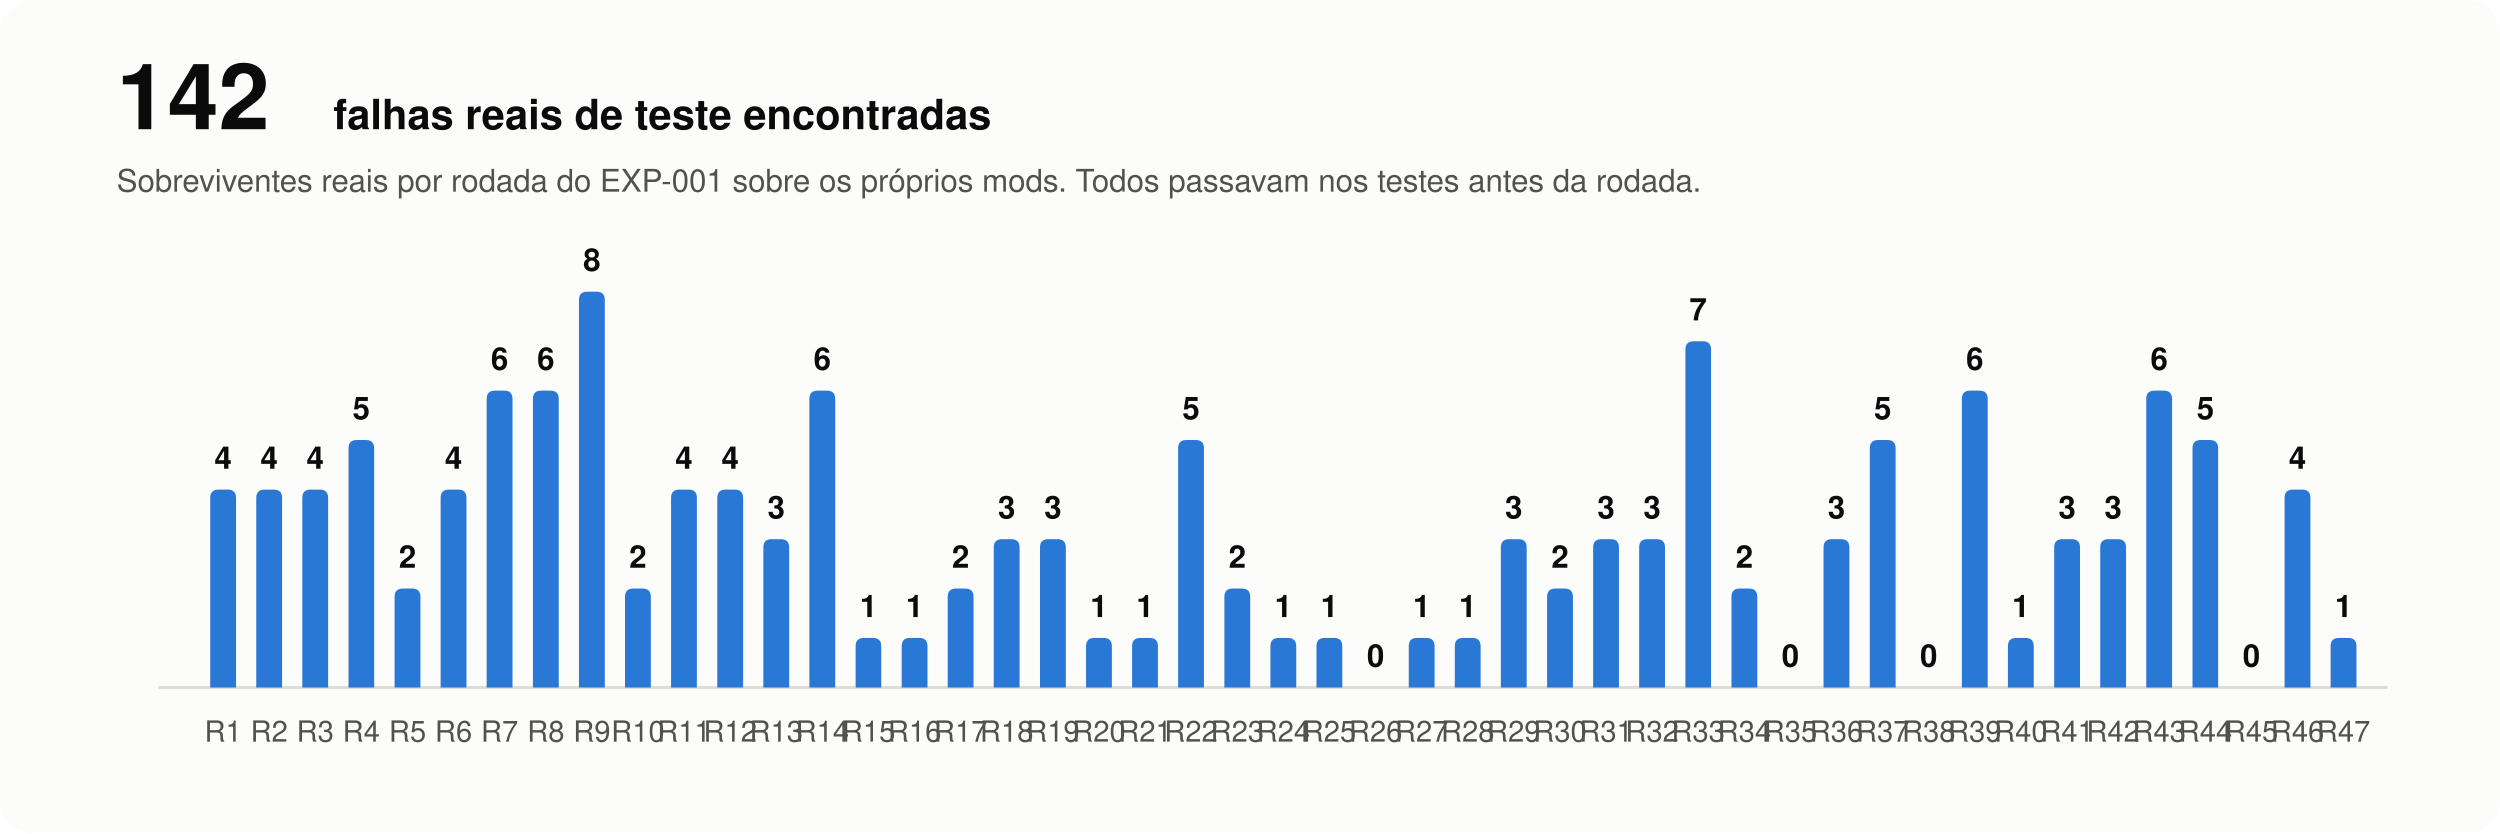
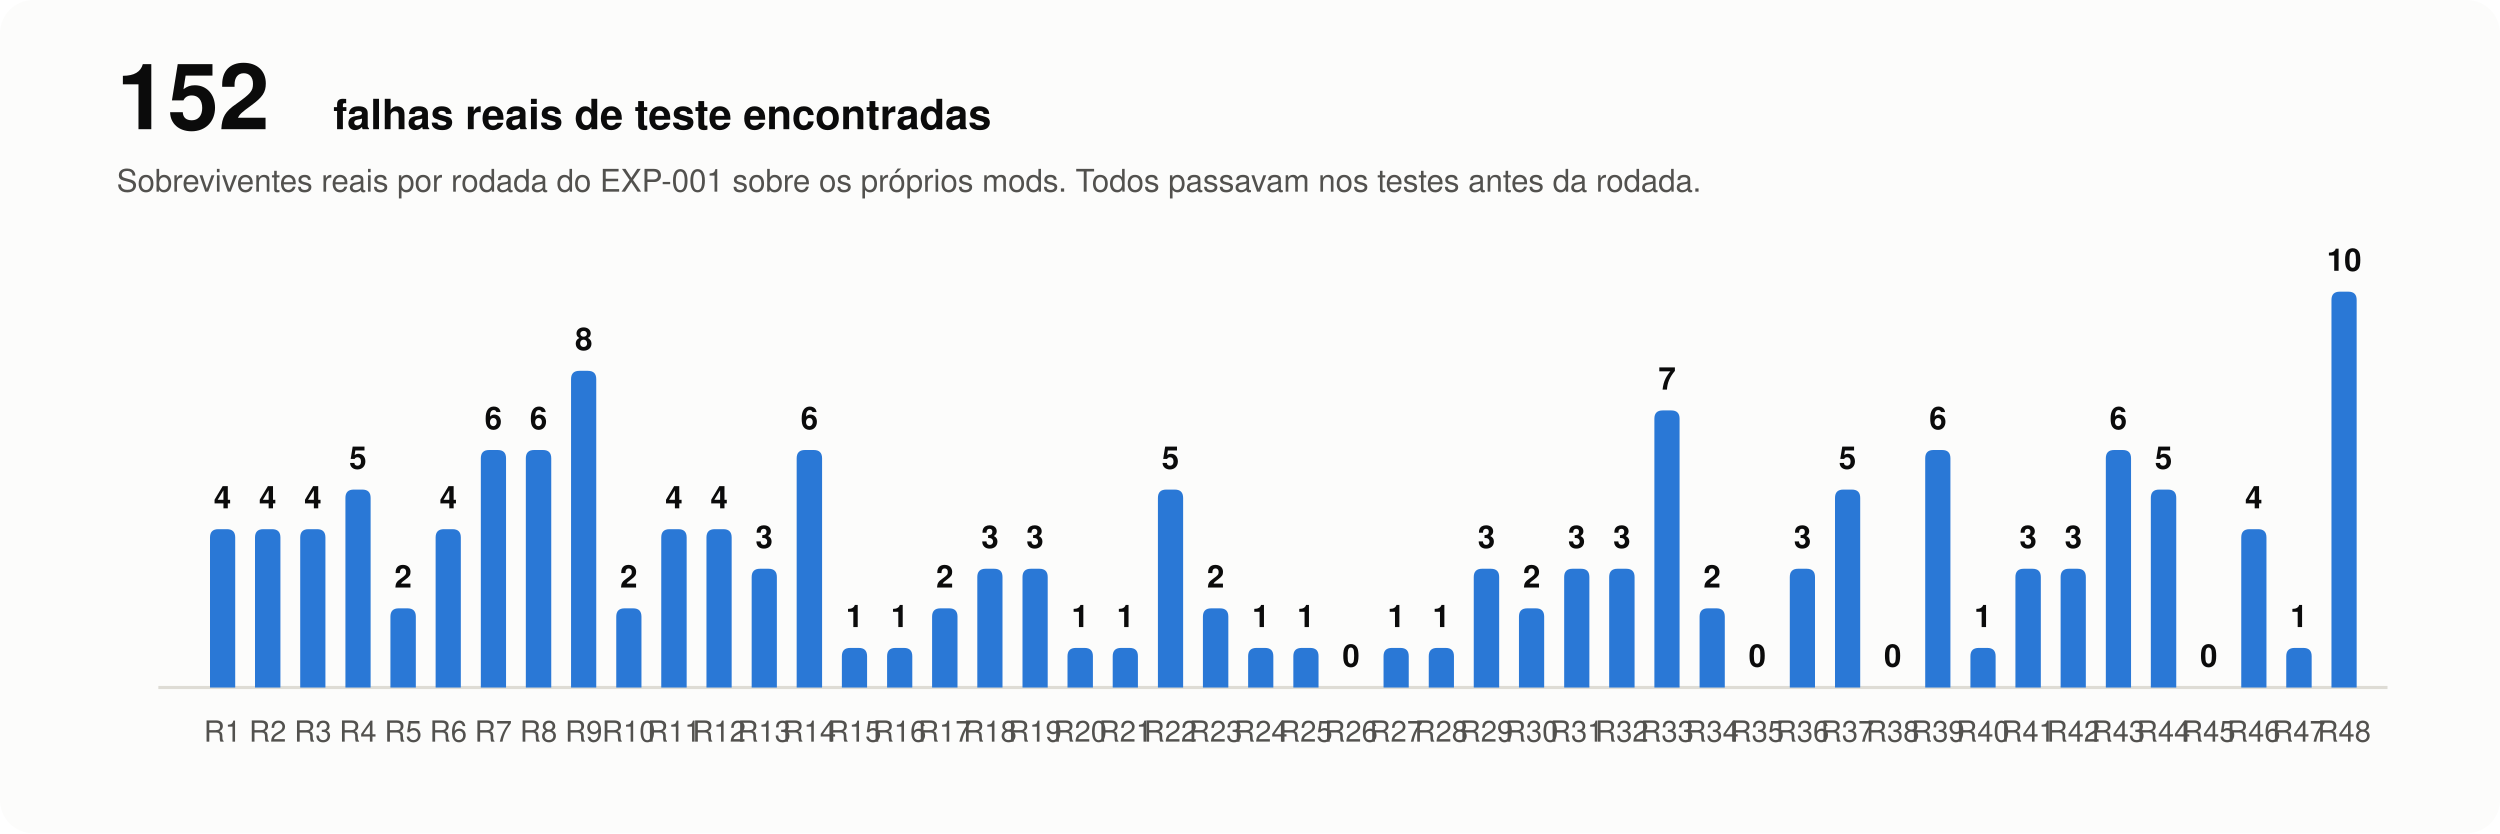
- <svg xmlns="http://www.w3.org/2000/svg" viewBox="0 0 1200 400" width="1200" height="400" role="img" aria-label="142 falhas reais de teste encontradas em 47 rodadas" font-family="ui-sans-serif, -apple-system, 'Segoe UI', Helvetica, Arial, sans-serif">
+ <svg xmlns="http://www.w3.org/2000/svg" viewBox="0 0 1200 400" width="1200" height="400" role="img" aria-label="152 falhas reais de teste encontradas em 48 rodadas" font-family="ui-sans-serif, -apple-system, 'Segoe UI', Helvetica, Arial, sans-serif">
  <style>
  .sup { fill: #fcfcfb; } .sup2 { fill: #f3f2ef; } .borda { stroke: #dedcd5; }
  .t1 { fill: #0b0b0b; } .t2 { fill: #52514e; } .t3 { fill: #8a887f; }
  .ac { fill: #2a78d6; } .acs { stroke: #2a78d6; } .acf { fill: #e8f1fb; }
  .ok { fill: #0f7a3d; } .okf { fill: #e3f3e8; }
  @media (prefers-color-scheme: dark) {
    .sup { fill: #1a1a19; } .sup2 { fill: #232322; } .borda { stroke: #3a3936; }
    .t1 { fill: #f0efec; } .t2 { fill: #c3c2b7; } .t3 { fill: #8f8d84; }
    .ac { fill: #3987e5; } .acs { stroke: #3987e5; } .acf { fill: #1d2c40; }
    .ok { fill: #4cc27a; } .okf { fill: #16301f; }
  }
  @media (prefers-reduced-motion: reduce) { * { animation: none !important; } }

  .barra { transform-box: fill-box; transform-origin: bottom; animation: cresce 1.1s cubic-bezier(.2,.8,.2,1); }
  @keyframes cresce { from { transform: scaleY(0); } to { transform: scaleY(1); } }
</style>
  <rect width="1200" height="400" rx="16" class="sup" />
-   <text x="56" y="62" font-size="44" font-weight="800" class="t1">142</text>
+   <text x="56" y="62" font-size="44" font-weight="800" class="t1">152</text>
  <text x="160" y="62" font-size="20" font-weight="700" class="t1">falhas reais de teste encontradas</text>
  <text x="56" y="92" font-size="15" class="t2">Sobreviventes reais por rodada do EXP-001 sobre os próprios mods. Todos passavam nos testes antes da rodada.</text>
  <line x1="76" y1="330" x2="1146" y2="330" class="borda" stroke-width="1.5" />
  <g class="barra">
-     <path d="M100.9,330 L100.9,239.0 Q100.9,235.0 104.9,235.0 L109.3,235.0 Q113.3,235.0 113.3,239.0 L113.3,330 Z" class="ac" />
-   </g>
-   <text x="107.1" y="225.0" font-size="15" font-weight="700" class="t1" text-anchor="middle">4</text>
-   <text x="107.1" y="356" font-size="14" class="t2" text-anchor="middle">R1</text>
-   <g class="barra">
-     <path d="M123.0,330 L123.0,239.0 Q123.0,235.0 127.0,235.0 L131.4,235.0 Q135.4,235.0 135.4,239.0 L135.4,330 Z" class="ac" />
-   </g>
-   <text x="129.2" y="225.0" font-size="15" font-weight="700" class="t1" text-anchor="middle">4</text>
-   <text x="129.2" y="356" font-size="14" class="t2" text-anchor="middle">R2</text>
-   <g class="barra">
-     <path d="M145.1,330 L145.1,239.0 Q145.1,235.0 149.1,235.0 L153.5,235.0 Q157.5,235.0 157.5,239.0 L157.5,330 Z" class="ac" />
-   </g>
-   <text x="151.3" y="225.0" font-size="15" font-weight="700" class="t1" text-anchor="middle">4</text>
-   <text x="151.3" y="356" font-size="14" class="t2" text-anchor="middle">R3</text>
-   <g class="barra">
-     <path d="M167.3,330 L167.3,215.2 Q167.3,211.2 171.3,211.2 L175.6,211.2 Q179.6,211.2 179.6,215.2 L179.6,330 Z" class="ac" />
-   </g>
-   <text x="173.4" y="201.2" font-size="15" font-weight="700" class="t1" text-anchor="middle">5</text>
-   <text x="173.4" y="356" font-size="14" class="t2" text-anchor="middle">R4</text>
-   <g class="barra">
-     <path d="M189.4,330 L189.4,286.5 Q189.4,282.5 193.4,282.5 L197.8,282.5 Q201.8,282.5 201.8,286.5 L201.8,330 Z" class="ac" />
-   </g>
-   <text x="195.6" y="272.5" font-size="15" font-weight="700" class="t1" text-anchor="middle">2</text>
-   <text x="195.6" y="356" font-size="14" class="t2" text-anchor="middle">R5</text>
-   <g class="barra">
-     <path d="M211.5,330 L211.5,239.0 Q211.5,235.0 215.5,235.0 L219.9,235.0 Q223.9,235.0 223.9,239.0 L223.9,330 Z" class="ac" />
-   </g>
-   <text x="217.7" y="225.0" font-size="15" font-weight="700" class="t1" text-anchor="middle">4</text>
-   <text x="217.7" y="356" font-size="14" class="t2" text-anchor="middle">R6</text>
-   <g class="barra">
-     <path d="M233.6,330 L233.6,191.5 Q233.6,187.5 237.6,187.5 L242.0,187.5 Q246.0,187.5 246.0,191.5 L246.0,330 Z" class="ac" />
-   </g>
-   <text x="239.8" y="177.5" font-size="15" font-weight="700" class="t1" text-anchor="middle">6</text>
-   <text x="239.8" y="356" font-size="14" class="t2" text-anchor="middle">R7</text>
-   <g class="barra">
-     <path d="M255.8,330 L255.8,191.5 Q255.8,187.5 259.8,187.5 L264.2,187.5 Q268.2,187.5 268.2,191.5 L268.2,330 Z" class="ac" />
-   </g>
-   <text x="262.0" y="177.5" font-size="15" font-weight="700" class="t1" text-anchor="middle">6</text>
-   <text x="262.0" y="356" font-size="14" class="t2" text-anchor="middle">R8</text>
-   <g class="barra">
-     <path d="M277.9,330 L277.9,144.0 Q277.9,140.0 281.9,140.0 L286.3,140.0 Q290.3,140.0 290.3,144.0 L290.3,330 Z" class="ac" />
-   </g>
-   <text x="284.1" y="130.0" font-size="15" font-weight="700" class="t1" text-anchor="middle">8</text>
-   <text x="284.1" y="356" font-size="14" class="t2" text-anchor="middle">R9</text>
-   <g class="barra">
-     <path d="M300.0,330 L300.0,286.5 Q300.0,282.5 304.0,282.5 L308.4,282.5 Q312.4,282.5 312.4,286.5 L312.4,330 Z" class="ac" />
-   </g>
-   <text x="306.2" y="272.5" font-size="15" font-weight="700" class="t1" text-anchor="middle">2</text>
-   <text x="306.2" y="356" font-size="14" class="t2" text-anchor="middle">R10</text>
-   <g class="barra">
-     <path d="M322.1,330 L322.1,239.0 Q322.1,235.0 326.1,235.0 L330.5,235.0 Q334.5,235.0 334.5,239.0 L334.5,330 Z" class="ac" />
-   </g>
-   <text x="328.3" y="225.0" font-size="15" font-weight="700" class="t1" text-anchor="middle">4</text>
-   <text x="328.3" y="356" font-size="14" class="t2" text-anchor="middle">R11</text>
-   <g class="barra">
-     <path d="M344.3,330 L344.3,239.0 Q344.3,235.0 348.3,235.0 L352.7,235.0 Q356.7,235.0 356.7,239.0 L356.7,330 Z" class="ac" />
-   </g>
-   <text x="350.5" y="225.0" font-size="15" font-weight="700" class="t1" text-anchor="middle">4</text>
-   <text x="350.5" y="356" font-size="14" class="t2" text-anchor="middle">R12</text>
-   <g class="barra">
-     <path d="M366.4,330 L366.4,262.8 Q366.4,258.8 370.4,258.8 L374.8,258.8 Q378.8,258.8 378.8,262.8 L378.8,330 Z" class="ac" />
-   </g>
-   <text x="372.6" y="248.8" font-size="15" font-weight="700" class="t1" text-anchor="middle">3</text>
-   <text x="372.6" y="356" font-size="14" class="t2" text-anchor="middle">R13</text>
-   <g class="barra">
-     <path d="M388.5,330 L388.5,191.5 Q388.5,187.5 392.5,187.5 L396.9,187.5 Q400.9,187.5 400.9,191.5 L400.9,330 Z" class="ac" />
-   </g>
-   <text x="394.7" y="177.5" font-size="15" font-weight="700" class="t1" text-anchor="middle">6</text>
-   <text x="394.7" y="356" font-size="14" class="t2" text-anchor="middle">R14</text>
-   <g class="barra">
-     <path d="M410.7,330 L410.7,310.2 Q410.7,306.2 414.7,306.2 L419.0,306.2 Q423.0,306.2 423.0,310.2 L423.0,330 Z" class="ac" />
-   </g>
-   <text x="416.9" y="296.2" font-size="15" font-weight="700" class="t1" text-anchor="middle">1</text>
-   <text x="416.9" y="356" font-size="14" class="t2" text-anchor="middle">R15</text>
-   <g class="barra">
-     <path d="M432.8,330 L432.8,310.2 Q432.8,306.2 436.8,306.2 L441.2,306.2 Q445.2,306.2 445.2,310.2 L445.2,330 Z" class="ac" />
-   </g>
-   <text x="439.0" y="296.2" font-size="15" font-weight="700" class="t1" text-anchor="middle">1</text>
-   <text x="439.0" y="356" font-size="14" class="t2" text-anchor="middle">R16</text>
-   <g class="barra">
-     <path d="M454.9,330 L454.9,286.5 Q454.9,282.5 458.9,282.5 L463.3,282.5 Q467.3,282.5 467.3,286.5 L467.3,330 Z" class="ac" />
-   </g>
-   <text x="461.1" y="272.5" font-size="15" font-weight="700" class="t1" text-anchor="middle">2</text>
-   <text x="461.1" y="356" font-size="14" class="t2" text-anchor="middle">R17</text>
-   <g class="barra">
-     <path d="M477.0,330 L477.0,262.8 Q477.0,258.8 481.0,258.8 L485.4,258.8 Q489.4,258.8 489.4,262.8 L489.4,330 Z" class="ac" />
-   </g>
-   <text x="483.2" y="248.8" font-size="15" font-weight="700" class="t1" text-anchor="middle">3</text>
-   <text x="483.2" y="356" font-size="14" class="t2" text-anchor="middle">R18</text>
-   <g class="barra">
-     <path d="M499.2,330 L499.2,262.8 Q499.2,258.8 503.2,258.8 L507.6,258.8 Q511.6,258.8 511.6,262.8 L511.6,330 Z" class="ac" />
-   </g>
-   <text x="505.4" y="248.8" font-size="15" font-weight="700" class="t1" text-anchor="middle">3</text>
-   <text x="505.4" y="356" font-size="14" class="t2" text-anchor="middle">R19</text>
-   <g class="barra">
-     <path d="M521.3,330 L521.3,310.2 Q521.3,306.2 525.3,306.2 L529.7,306.2 Q533.7,306.2 533.7,310.2 L533.7,330 Z" class="ac" />
-   </g>
-   <text x="527.5" y="296.2" font-size="15" font-weight="700" class="t1" text-anchor="middle">1</text>
-   <text x="527.5" y="356" font-size="14" class="t2" text-anchor="middle">R20</text>
-   <g class="barra">
-     <path d="M543.4,330 L543.4,310.2 Q543.4,306.2 547.4,306.2 L551.8,306.2 Q555.8,306.2 555.8,310.2 L555.8,330 Z" class="ac" />
-   </g>
-   <text x="549.6" y="296.2" font-size="15" font-weight="700" class="t1" text-anchor="middle">1</text>
-   <text x="549.6" y="356" font-size="14" class="t2" text-anchor="middle">R21</text>
-   <g class="barra">
-     <path d="M565.5,330 L565.5,215.2 Q565.5,211.2 569.5,211.2 L573.9,211.2 Q577.9,211.2 577.9,215.2 L577.9,330 Z" class="ac" />
-   </g>
-   <text x="571.7" y="201.2" font-size="15" font-weight="700" class="t1" text-anchor="middle">5</text>
-   <text x="571.7" y="356" font-size="14" class="t2" text-anchor="middle">R22</text>
-   <g class="barra">
-     <path d="M587.7,330 L587.7,286.5 Q587.7,282.5 591.7,282.5 L596.1,282.5 Q600.1,282.5 600.1,286.5 L600.1,330 Z" class="ac" />
-   </g>
-   <text x="593.9" y="272.5" font-size="15" font-weight="700" class="t1" text-anchor="middle">2</text>
-   <text x="593.9" y="356" font-size="14" class="t2" text-anchor="middle">R23</text>
-   <g class="barra">
-     <path d="M609.8,330 L609.8,310.2 Q609.8,306.2 613.8,306.2 L618.2,306.2 Q622.2,306.2 622.2,310.2 L622.2,330 Z" class="ac" />
-   </g>
-   <text x="616.0" y="296.2" font-size="15" font-weight="700" class="t1" text-anchor="middle">1</text>
-   <text x="616.0" y="356" font-size="14" class="t2" text-anchor="middle">R24</text>
-   <g class="barra">
-     <path d="M631.9,330 L631.9,310.2 Q631.9,306.2 635.9,306.2 L640.3,306.2 Q644.3,306.2 644.3,310.2 L644.3,330 Z" class="ac" />
-   </g>
-   <text x="638.1" y="296.2" font-size="15" font-weight="700" class="t1" text-anchor="middle">1</text>
-   <text x="638.1" y="356" font-size="14" class="t2" text-anchor="middle">R25</text>
-   <g class="barra">
-     <path d="M654.1,330 L654.1,330.0 Q654.1,330.0 654.1,330.0 L666.5,330.0 Q666.5,330.0 666.5,330.0 L666.5,330 Z" class="ac" />
-   </g>
-   <text x="660.3" y="320.0" font-size="15" font-weight="700" class="t1" text-anchor="middle">0</text>
-   <text x="660.3" y="356" font-size="14" class="t2" text-anchor="middle">R26</text>
-   <g class="barra">
-     <path d="M676.2,330 L676.2,310.2 Q676.2,306.2 680.2,306.2 L684.6,306.2 Q688.6,306.2 688.6,310.2 L688.6,330 Z" class="ac" />
-   </g>
-   <text x="682.4" y="296.2" font-size="15" font-weight="700" class="t1" text-anchor="middle">1</text>
-   <text x="682.4" y="356" font-size="14" class="t2" text-anchor="middle">R27</text>
-   <g class="barra">
-     <path d="M698.3,330 L698.3,310.2 Q698.3,306.2 702.3,306.2 L706.7,306.2 Q710.7,306.2 710.7,310.2 L710.7,330 Z" class="ac" />
-   </g>
-   <text x="704.5" y="296.2" font-size="15" font-weight="700" class="t1" text-anchor="middle">1</text>
-   <text x="704.5" y="356" font-size="14" class="t2" text-anchor="middle">R28</text>
-   <g class="barra">
-     <path d="M720.4,330 L720.4,262.8 Q720.4,258.8 724.4,258.8 L728.8,258.8 Q732.8,258.8 732.8,262.8 L732.8,330 Z" class="ac" />
-   </g>
-   <text x="726.6" y="248.8" font-size="15" font-weight="700" class="t1" text-anchor="middle">3</text>
-   <text x="726.6" y="356" font-size="14" class="t2" text-anchor="middle">R29</text>
-   <g class="barra">
-     <path d="M742.6,330 L742.6,286.5 Q742.6,282.5 746.6,282.5 L751.0,282.5 Q755.0,282.5 755.0,286.5 L755.0,330 Z" class="ac" />
-   </g>
-   <text x="748.8" y="272.5" font-size="15" font-weight="700" class="t1" text-anchor="middle">2</text>
-   <text x="748.8" y="356" font-size="14" class="t2" text-anchor="middle">R30</text>
-   <g class="barra">
-     <path d="M764.7,330 L764.7,262.8 Q764.7,258.8 768.7,258.8 L773.1,258.8 Q777.1,258.8 777.1,262.8 L777.1,330 Z" class="ac" />
-   </g>
-   <text x="770.9" y="248.8" font-size="15" font-weight="700" class="t1" text-anchor="middle">3</text>
-   <text x="770.9" y="356" font-size="14" class="t2" text-anchor="middle">R31</text>
-   <g class="barra">
-     <path d="M786.8,330 L786.8,262.8 Q786.8,258.8 790.8,258.8 L795.2,258.8 Q799.2,258.8 799.2,262.8 L799.2,330 Z" class="ac" />
-   </g>
-   <text x="793.0" y="248.8" font-size="15" font-weight="700" class="t1" text-anchor="middle">3</text>
-   <text x="793.0" y="356" font-size="14" class="t2" text-anchor="middle">R32</text>
-   <g class="barra">
-     <path d="M809.0,330 L809.0,167.8 Q809.0,163.8 813.0,163.8 L817.3,163.8 Q821.3,163.8 821.3,167.8 L821.3,330 Z" class="ac" />
-   </g>
-   <text x="815.1" y="153.8" font-size="15" font-weight="700" class="t1" text-anchor="middle">7</text>
-   <text x="815.1" y="356" font-size="14" class="t2" text-anchor="middle">R33</text>
-   <g class="barra">
-     <path d="M831.1,330 L831.1,286.5 Q831.1,282.5 835.1,282.5 L839.5,282.5 Q843.5,282.5 843.5,286.5 L843.5,330 Z" class="ac" />
-   </g>
-   <text x="837.3" y="272.5" font-size="15" font-weight="700" class="t1" text-anchor="middle">2</text>
-   <text x="837.3" y="356" font-size="14" class="t2" text-anchor="middle">R34</text>
-   <g class="barra">
-     <path d="M853.2,330 L853.2,330.0 Q853.2,330.0 853.2,330.0 L865.6,330.0 Q865.6,330.0 865.6,330.0 L865.6,330 Z" class="ac" />
-   </g>
-   <text x="859.4" y="320.0" font-size="15" font-weight="700" class="t1" text-anchor="middle">0</text>
-   <text x="859.4" y="356" font-size="14" class="t2" text-anchor="middle">R35</text>
-   <g class="barra">
-     <path d="M875.3,330 L875.3,262.8 Q875.3,258.8 879.3,258.8 L883.7,258.8 Q887.7,258.8 887.7,262.8 L887.7,330 Z" class="ac" />
-   </g>
-   <text x="881.5" y="248.8" font-size="15" font-weight="700" class="t1" text-anchor="middle">3</text>
-   <text x="881.5" y="356" font-size="14" class="t2" text-anchor="middle">R36</text>
-   <g class="barra">
-     <path d="M897.5,330 L897.5,215.2 Q897.5,211.2 901.5,211.2 L905.9,211.2 Q909.9,211.2 909.9,215.2 L909.9,330 Z" class="ac" />
-   </g>
-   <text x="903.7" y="201.2" font-size="15" font-weight="700" class="t1" text-anchor="middle">5</text>
-   <text x="903.7" y="356" font-size="14" class="t2" text-anchor="middle">R37</text>
-   <g class="barra">
-     <path d="M919.6,330 L919.6,330.0 Q919.6,330.0 919.6,330.0 L932.0,330.0 Q932.0,330.0 932.0,330.0 L932.0,330 Z" class="ac" />
-   </g>
-   <text x="925.8" y="320.0" font-size="15" font-weight="700" class="t1" text-anchor="middle">0</text>
-   <text x="925.8" y="356" font-size="14" class="t2" text-anchor="middle">R38</text>
-   <g class="barra">
-     <path d="M941.7,330 L941.7,191.5 Q941.7,187.5 945.7,187.5 L950.1,187.5 Q954.1,187.5 954.1,191.5 L954.1,330 Z" class="ac" />
-   </g>
-   <text x="947.9" y="177.5" font-size="15" font-weight="700" class="t1" text-anchor="middle">6</text>
-   <text x="947.9" y="356" font-size="14" class="t2" text-anchor="middle">R39</text>
-   <g class="barra">
-     <path d="M963.8,330 L963.8,310.2 Q963.8,306.2 967.8,306.2 L972.2,306.2 Q976.2,306.2 976.2,310.2 L976.2,330 Z" class="ac" />
-   </g>
-   <text x="970.0" y="296.2" font-size="15" font-weight="700" class="t1" text-anchor="middle">1</text>
-   <text x="970.0" y="356" font-size="14" class="t2" text-anchor="middle">R40</text>
-   <g class="barra">
-     <path d="M986.0,330 L986.0,262.8 Q986.0,258.8 990.0,258.8 L994.4,258.8 Q998.4,258.8 998.4,262.8 L998.4,330 Z" class="ac" />
-   </g>
-   <text x="992.2" y="248.8" font-size="15" font-weight="700" class="t1" text-anchor="middle">3</text>
-   <text x="992.2" y="356" font-size="14" class="t2" text-anchor="middle">R41</text>
-   <g class="barra">
-     <path d="M1008.1,330 L1008.1,262.8 Q1008.1,258.8 1012.1,258.8 L1016.5,258.8 Q1020.5,258.8 1020.5,262.8 L1020.5,330 Z" class="ac" />
-   </g>
-   <text x="1014.3" y="248.8" font-size="15" font-weight="700" class="t1" text-anchor="middle">3</text>
-   <text x="1014.3" y="356" font-size="14" class="t2" text-anchor="middle">R42</text>
-   <g class="barra">
-     <path d="M1030.2,330 L1030.2,191.5 Q1030.2,187.5 1034.2,187.5 L1038.6,187.5 Q1042.6,187.5 1042.6,191.5 L1042.6,330 Z" class="ac" />
-   </g>
-   <text x="1036.4" y="177.5" font-size="15" font-weight="700" class="t1" text-anchor="middle">6</text>
-   <text x="1036.4" y="356" font-size="14" class="t2" text-anchor="middle">R43</text>
-   <g class="barra">
-     <path d="M1052.4,330 L1052.4,215.2 Q1052.4,211.2 1056.4,211.2 L1060.7,211.2 Q1064.7,211.2 1064.7,215.2 L1064.7,330 Z" class="ac" />
-   </g>
-   <text x="1058.6" y="201.2" font-size="15" font-weight="700" class="t1" text-anchor="middle">5</text>
-   <text x="1058.6" y="356" font-size="14" class="t2" text-anchor="middle">R44</text>
-   <g class="barra">
-     <path d="M1074.5,330 L1074.5,330.0 Q1074.5,330.0 1074.5,330.0 L1086.9,330.0 Q1086.9,330.0 1086.9,330.0 L1086.9,330 Z" class="ac" />
-   </g>
-   <text x="1080.7" y="320.0" font-size="15" font-weight="700" class="t1" text-anchor="middle">0</text>
-   <text x="1080.7" y="356" font-size="14" class="t2" text-anchor="middle">R45</text>
-   <g class="barra">
-     <path d="M1096.6,330 L1096.6,239.0 Q1096.6,235.0 1100.6,235.0 L1105.0,235.0 Q1109.0,235.0 1109.0,239.0 L1109.0,330 Z" class="ac" />
-   </g>
-   <text x="1102.8" y="225.0" font-size="15" font-weight="700" class="t1" text-anchor="middle">4</text>
-   <text x="1102.8" y="356" font-size="14" class="t2" text-anchor="middle">R46</text>
-   <g class="barra">
-     <path d="M1118.7,330 L1118.7,310.2 Q1118.7,306.2 1122.7,306.2 L1127.1,306.2 Q1131.1,306.2 1131.1,310.2 L1131.1,330 Z" class="ac" />
-   </g>
-   <text x="1124.9" y="296.2" font-size="15" font-weight="700" class="t1" text-anchor="middle">1</text>
-   <text x="1124.9" y="356" font-size="14" class="t2" text-anchor="middle">R47</text>
+     <path d="M100.8,330 L100.8,258.0 Q100.8,254.0 104.8,254.0 L108.9,254.0 Q112.9,254.0 112.9,258.0 L112.9,330 Z" class="ac" />
+   </g>
+   <text x="106.8" y="244.0" font-size="15" font-weight="700" class="t1" text-anchor="middle">4</text>
+   <text x="106.8" y="356" font-size="14" class="t2" text-anchor="middle">R1</text>
+   <g class="barra">
+     <path d="M122.4,330 L122.4,258.0 Q122.4,254.0 126.4,254.0 L130.6,254.0 Q134.6,254.0 134.6,258.0 L134.6,330 Z" class="ac" />
+   </g>
+   <text x="128.5" y="244.0" font-size="15" font-weight="700" class="t1" text-anchor="middle">4</text>
+   <text x="128.5" y="356" font-size="14" class="t2" text-anchor="middle">R2</text>
+   <g class="barra">
+     <path d="M144.1,330 L144.1,258.0 Q144.1,254.0 148.1,254.0 L152.2,254.0 Q156.2,254.0 156.2,258.0 L156.2,330 Z" class="ac" />
+   </g>
+   <text x="150.2" y="244.0" font-size="15" font-weight="700" class="t1" text-anchor="middle">4</text>
+   <text x="150.2" y="356" font-size="14" class="t2" text-anchor="middle">R3</text>
+   <g class="barra">
+     <path d="M165.8,330 L165.8,239.0 Q165.8,235.0 169.8,235.0 L173.9,235.0 Q177.9,235.0 177.9,239.0 L177.9,330 Z" class="ac" />
+   </g>
+   <text x="171.8" y="225.0" font-size="15" font-weight="700" class="t1" text-anchor="middle">5</text>
+   <text x="171.8" y="356" font-size="14" class="t2" text-anchor="middle">R4</text>
+   <g class="barra">
+     <path d="M187.4,330 L187.4,296.0 Q187.4,292.0 191.4,292.0 L195.6,292.0 Q199.6,292.0 199.6,296.0 L199.6,330 Z" class="ac" />
+   </g>
+   <text x="193.5" y="282.0" font-size="15" font-weight="700" class="t1" text-anchor="middle">2</text>
+   <text x="193.5" y="356" font-size="14" class="t2" text-anchor="middle">R5</text>
+   <g class="barra">
+     <path d="M209.1,330 L209.1,258.0 Q209.1,254.0 213.1,254.0 L217.2,254.0 Q221.2,254.0 221.2,258.0 L221.2,330 Z" class="ac" />
+   </g>
+   <text x="215.2" y="244.0" font-size="15" font-weight="700" class="t1" text-anchor="middle">4</text>
+   <text x="215.2" y="356" font-size="14" class="t2" text-anchor="middle">R6</text>
+   <g class="barra">
+     <path d="M230.8,330 L230.8,220.0 Q230.8,216.0 234.8,216.0 L238.9,216.0 Q242.9,216.0 242.9,220.0 L242.9,330 Z" class="ac" />
+   </g>
+   <text x="236.8" y="206.0" font-size="15" font-weight="700" class="t1" text-anchor="middle">6</text>
+   <text x="236.8" y="356" font-size="14" class="t2" text-anchor="middle">R7</text>
+   <g class="barra">
+     <path d="M252.4,330 L252.4,220.0 Q252.4,216.0 256.4,216.0 L260.6,216.0 Q264.6,216.0 264.6,220.0 L264.6,330 Z" class="ac" />
+   </g>
+   <text x="258.5" y="206.0" font-size="15" font-weight="700" class="t1" text-anchor="middle">6</text>
+   <text x="258.5" y="356" font-size="14" class="t2" text-anchor="middle">R8</text>
+   <g class="barra">
+     <path d="M274.1,330 L274.1,182.0 Q274.1,178.0 278.1,178.0 L282.2,178.0 Q286.2,178.0 286.2,182.0 L286.2,330 Z" class="ac" />
+   </g>
+   <text x="280.2" y="168.0" font-size="15" font-weight="700" class="t1" text-anchor="middle">8</text>
+   <text x="280.2" y="356" font-size="14" class="t2" text-anchor="middle">R9</text>
+   <g class="barra">
+     <path d="M295.8,330 L295.8,296.0 Q295.8,292.0 299.8,292.0 L303.9,292.0 Q307.9,292.0 307.9,296.0 L307.9,330 Z" class="ac" />
+   </g>
+   <text x="301.8" y="282.0" font-size="15" font-weight="700" class="t1" text-anchor="middle">2</text>
+   <text x="301.8" y="356" font-size="14" class="t2" text-anchor="middle">R10</text>
+   <g class="barra">
+     <path d="M317.4,330 L317.4,258.0 Q317.4,254.0 321.4,254.0 L325.6,254.0 Q329.6,254.0 329.6,258.0 L329.6,330 Z" class="ac" />
+   </g>
+   <text x="323.5" y="244.0" font-size="15" font-weight="700" class="t1" text-anchor="middle">4</text>
+   <text x="323.5" y="356" font-size="14" class="t2" text-anchor="middle">R11</text>
+   <g class="barra">
+     <path d="M339.1,330 L339.1,258.0 Q339.1,254.0 343.1,254.0 L347.2,254.0 Q351.2,254.0 351.2,258.0 L351.2,330 Z" class="ac" />
+   </g>
+   <text x="345.2" y="244.0" font-size="15" font-weight="700" class="t1" text-anchor="middle">4</text>
+   <text x="345.2" y="356" font-size="14" class="t2" text-anchor="middle">R12</text>
+   <g class="barra">
+     <path d="M360.8,330 L360.8,277.0 Q360.8,273.0 364.8,273.0 L368.9,273.0 Q372.9,273.0 372.9,277.0 L372.9,330 Z" class="ac" />
+   </g>
+   <text x="366.8" y="263.0" font-size="15" font-weight="700" class="t1" text-anchor="middle">3</text>
+   <text x="366.8" y="356" font-size="14" class="t2" text-anchor="middle">R13</text>
+   <g class="barra">
+     <path d="M382.4,330 L382.4,220.0 Q382.4,216.0 386.4,216.0 L390.6,216.0 Q394.6,216.0 394.6,220.0 L394.6,330 Z" class="ac" />
+   </g>
+   <text x="388.5" y="206.0" font-size="15" font-weight="700" class="t1" text-anchor="middle">6</text>
+   <text x="388.5" y="356" font-size="14" class="t2" text-anchor="middle">R14</text>
+   <g class="barra">
+     <path d="M404.1,330 L404.1,315.0 Q404.1,311.0 408.1,311.0 L412.2,311.0 Q416.2,311.0 416.2,315.0 L416.2,330 Z" class="ac" />
+   </g>
+   <text x="410.2" y="301.0" font-size="15" font-weight="700" class="t1" text-anchor="middle">1</text>
+   <text x="410.2" y="356" font-size="14" class="t2" text-anchor="middle">R15</text>
+   <g class="barra">
+     <path d="M425.8,330 L425.8,315.0 Q425.8,311.0 429.8,311.0 L433.9,311.0 Q437.9,311.0 437.9,315.0 L437.9,330 Z" class="ac" />
+   </g>
+   <text x="431.8" y="301.0" font-size="15" font-weight="700" class="t1" text-anchor="middle">1</text>
+   <text x="431.8" y="356" font-size="14" class="t2" text-anchor="middle">R16</text>
+   <g class="barra">
+     <path d="M447.4,330 L447.4,296.0 Q447.4,292.0 451.4,292.0 L455.6,292.0 Q459.6,292.0 459.6,296.0 L459.6,330 Z" class="ac" />
+   </g>
+   <text x="453.5" y="282.0" font-size="15" font-weight="700" class="t1" text-anchor="middle">2</text>
+   <text x="453.5" y="356" font-size="14" class="t2" text-anchor="middle">R17</text>
+   <g class="barra">
+     <path d="M469.1,330 L469.1,277.0 Q469.1,273.0 473.1,273.0 L477.2,273.0 Q481.2,273.0 481.2,277.0 L481.2,330 Z" class="ac" />
+   </g>
+   <text x="475.2" y="263.0" font-size="15" font-weight="700" class="t1" text-anchor="middle">3</text>
+   <text x="475.2" y="356" font-size="14" class="t2" text-anchor="middle">R18</text>
+   <g class="barra">
+     <path d="M490.8,330 L490.8,277.0 Q490.8,273.0 494.8,273.0 L498.9,273.0 Q502.9,273.0 502.9,277.0 L502.9,330 Z" class="ac" />
+   </g>
+   <text x="496.8" y="263.0" font-size="15" font-weight="700" class="t1" text-anchor="middle">3</text>
+   <text x="496.8" y="356" font-size="14" class="t2" text-anchor="middle">R19</text>
+   <g class="barra">
+     <path d="M512.4,330 L512.4,315.0 Q512.4,311.0 516.4,311.0 L520.6,311.0 Q524.6,311.0 524.6,315.0 L524.6,330 Z" class="ac" />
+   </g>
+   <text x="518.5" y="301.0" font-size="15" font-weight="700" class="t1" text-anchor="middle">1</text>
+   <text x="518.5" y="356" font-size="14" class="t2" text-anchor="middle">R20</text>
+   <g class="barra">
+     <path d="M534.1,330 L534.1,315.0 Q534.1,311.0 538.1,311.0 L542.2,311.0 Q546.2,311.0 546.2,315.0 L546.2,330 Z" class="ac" />
+   </g>
+   <text x="540.2" y="301.0" font-size="15" font-weight="700" class="t1" text-anchor="middle">1</text>
+   <text x="540.2" y="356" font-size="14" class="t2" text-anchor="middle">R21</text>
+   <g class="barra">
+     <path d="M555.8,330 L555.8,239.0 Q555.8,235.0 559.8,235.0 L563.9,235.0 Q567.9,235.0 567.9,239.0 L567.9,330 Z" class="ac" />
+   </g>
+   <text x="561.8" y="225.0" font-size="15" font-weight="700" class="t1" text-anchor="middle">5</text>
+   <text x="561.8" y="356" font-size="14" class="t2" text-anchor="middle">R22</text>
+   <g class="barra">
+     <path d="M577.4,330 L577.4,296.0 Q577.4,292.0 581.4,292.0 L585.6,292.0 Q589.6,292.0 589.6,296.0 L589.6,330 Z" class="ac" />
+   </g>
+   <text x="583.5" y="282.0" font-size="15" font-weight="700" class="t1" text-anchor="middle">2</text>
+   <text x="583.5" y="356" font-size="14" class="t2" text-anchor="middle">R23</text>
+   <g class="barra">
+     <path d="M599.1,330 L599.1,315.0 Q599.1,311.0 603.1,311.0 L607.2,311.0 Q611.2,311.0 611.2,315.0 L611.2,330 Z" class="ac" />
+   </g>
+   <text x="605.2" y="301.0" font-size="15" font-weight="700" class="t1" text-anchor="middle">1</text>
+   <text x="605.2" y="356" font-size="14" class="t2" text-anchor="middle">R24</text>
+   <g class="barra">
+     <path d="M620.8,330 L620.8,315.0 Q620.8,311.0 624.8,311.0 L628.9,311.0 Q632.9,311.0 632.9,315.0 L632.9,330 Z" class="ac" />
+   </g>
+   <text x="626.8" y="301.0" font-size="15" font-weight="700" class="t1" text-anchor="middle">1</text>
+   <text x="626.8" y="356" font-size="14" class="t2" text-anchor="middle">R25</text>
+   <g class="barra">
+     <path d="M642.4,330 L642.4,330.0 Q642.4,330.0 642.4,330.0 L654.6,330.0 Q654.6,330.0 654.6,330.0 L654.6,330 Z" class="ac" />
+   </g>
+   <text x="648.5" y="320.0" font-size="15" font-weight="700" class="t1" text-anchor="middle">0</text>
+   <text x="648.5" y="356" font-size="14" class="t2" text-anchor="middle">R26</text>
+   <g class="barra">
+     <path d="M664.1,330 L664.1,315.0 Q664.1,311.0 668.1,311.0 L672.2,311.0 Q676.2,311.0 676.2,315.0 L676.2,330 Z" class="ac" />
+   </g>
+   <text x="670.2" y="301.0" font-size="15" font-weight="700" class="t1" text-anchor="middle">1</text>
+   <text x="670.2" y="356" font-size="14" class="t2" text-anchor="middle">R27</text>
+   <g class="barra">
+     <path d="M685.8,330 L685.8,315.0 Q685.8,311.0 689.8,311.0 L693.9,311.0 Q697.9,311.0 697.9,315.0 L697.9,330 Z" class="ac" />
+   </g>
+   <text x="691.8" y="301.0" font-size="15" font-weight="700" class="t1" text-anchor="middle">1</text>
+   <text x="691.8" y="356" font-size="14" class="t2" text-anchor="middle">R28</text>
+   <g class="barra">
+     <path d="M707.4,330 L707.4,277.0 Q707.4,273.0 711.4,273.0 L715.6,273.0 Q719.6,273.0 719.6,277.0 L719.6,330 Z" class="ac" />
+   </g>
+   <text x="713.5" y="263.0" font-size="15" font-weight="700" class="t1" text-anchor="middle">3</text>
+   <text x="713.5" y="356" font-size="14" class="t2" text-anchor="middle">R29</text>
+   <g class="barra">
+     <path d="M729.1,330 L729.1,296.0 Q729.1,292.0 733.1,292.0 L737.2,292.0 Q741.2,292.0 741.2,296.0 L741.2,330 Z" class="ac" />
+   </g>
+   <text x="735.2" y="282.0" font-size="15" font-weight="700" class="t1" text-anchor="middle">2</text>
+   <text x="735.2" y="356" font-size="14" class="t2" text-anchor="middle">R30</text>
+   <g class="barra">
+     <path d="M750.8,330 L750.8,277.0 Q750.8,273.0 754.8,273.0 L758.9,273.0 Q762.9,273.0 762.9,277.0 L762.9,330 Z" class="ac" />
+   </g>
+   <text x="756.8" y="263.0" font-size="15" font-weight="700" class="t1" text-anchor="middle">3</text>
+   <text x="756.8" y="356" font-size="14" class="t2" text-anchor="middle">R31</text>
+   <g class="barra">
+     <path d="M772.4,330 L772.4,277.0 Q772.4,273.0 776.4,273.0 L780.6,273.0 Q784.6,273.0 784.6,277.0 L784.6,330 Z" class="ac" />
+   </g>
+   <text x="778.5" y="263.0" font-size="15" font-weight="700" class="t1" text-anchor="middle">3</text>
+   <text x="778.5" y="356" font-size="14" class="t2" text-anchor="middle">R32</text>
+   <g class="barra">
+     <path d="M794.1,330 L794.1,201.0 Q794.1,197.0 798.1,197.0 L802.2,197.0 Q806.2,197.0 806.2,201.0 L806.2,330 Z" class="ac" />
+   </g>
+   <text x="800.2" y="187.0" font-size="15" font-weight="700" class="t1" text-anchor="middle">7</text>
+   <text x="800.2" y="356" font-size="14" class="t2" text-anchor="middle">R33</text>
+   <g class="barra">
+     <path d="M815.8,330 L815.8,296.0 Q815.8,292.0 819.8,292.0 L823.9,292.0 Q827.9,292.0 827.9,296.0 L827.9,330 Z" class="ac" />
+   </g>
+   <text x="821.8" y="282.0" font-size="15" font-weight="700" class="t1" text-anchor="middle">2</text>
+   <text x="821.8" y="356" font-size="14" class="t2" text-anchor="middle">R34</text>
+   <g class="barra">
+     <path d="M837.4,330 L837.4,330.0 Q837.4,330.0 837.4,330.0 L849.6,330.0 Q849.6,330.0 849.6,330.0 L849.6,330 Z" class="ac" />
+   </g>
+   <text x="843.5" y="320.0" font-size="15" font-weight="700" class="t1" text-anchor="middle">0</text>
+   <text x="843.5" y="356" font-size="14" class="t2" text-anchor="middle">R35</text>
+   <g class="barra">
+     <path d="M859.1,330 L859.1,277.0 Q859.1,273.0 863.1,273.0 L867.2,273.0 Q871.2,273.0 871.2,277.0 L871.2,330 Z" class="ac" />
+   </g>
+   <text x="865.2" y="263.0" font-size="15" font-weight="700" class="t1" text-anchor="middle">3</text>
+   <text x="865.2" y="356" font-size="14" class="t2" text-anchor="middle">R36</text>
+   <g class="barra">
+     <path d="M880.8,330 L880.8,239.0 Q880.8,235.0 884.8,235.0 L888.9,235.0 Q892.9,235.0 892.9,239.0 L892.9,330 Z" class="ac" />
+   </g>
+   <text x="886.8" y="225.0" font-size="15" font-weight="700" class="t1" text-anchor="middle">5</text>
+   <text x="886.8" y="356" font-size="14" class="t2" text-anchor="middle">R37</text>
+   <g class="barra">
+     <path d="M902.4,330 L902.4,330.0 Q902.4,330.0 902.4,330.0 L914.6,330.0 Q914.6,330.0 914.6,330.0 L914.6,330 Z" class="ac" />
+   </g>
+   <text x="908.5" y="320.0" font-size="15" font-weight="700" class="t1" text-anchor="middle">0</text>
+   <text x="908.5" y="356" font-size="14" class="t2" text-anchor="middle">R38</text>
+   <g class="barra">
+     <path d="M924.1,330 L924.1,220.0 Q924.1,216.0 928.1,216.0 L932.2,216.0 Q936.2,216.0 936.2,220.0 L936.2,330 Z" class="ac" />
+   </g>
+   <text x="930.2" y="206.0" font-size="15" font-weight="700" class="t1" text-anchor="middle">6</text>
+   <text x="930.2" y="356" font-size="14" class="t2" text-anchor="middle">R39</text>
+   <g class="barra">
+     <path d="M945.8,330 L945.8,315.0 Q945.8,311.0 949.8,311.0 L953.9,311.0 Q957.9,311.0 957.9,315.0 L957.9,330 Z" class="ac" />
+   </g>
+   <text x="951.8" y="301.0" font-size="15" font-weight="700" class="t1" text-anchor="middle">1</text>
+   <text x="951.8" y="356" font-size="14" class="t2" text-anchor="middle">R40</text>
+   <g class="barra">
+     <path d="M967.4,330 L967.4,277.0 Q967.4,273.0 971.4,273.0 L975.6,273.0 Q979.6,273.0 979.6,277.0 L979.6,330 Z" class="ac" />
+   </g>
+   <text x="973.5" y="263.0" font-size="15" font-weight="700" class="t1" text-anchor="middle">3</text>
+   <text x="973.5" y="356" font-size="14" class="t2" text-anchor="middle">R41</text>
+   <g class="barra">
+     <path d="M989.1,330 L989.1,277.0 Q989.1,273.0 993.1,273.0 L997.2,273.0 Q1001.2,273.0 1001.2,277.0 L1001.2,330 Z" class="ac" />
+   </g>
+   <text x="995.2" y="263.0" font-size="15" font-weight="700" class="t1" text-anchor="middle">3</text>
+   <text x="995.2" y="356" font-size="14" class="t2" text-anchor="middle">R42</text>
+   <g class="barra">
+     <path d="M1010.8,330 L1010.8,220.0 Q1010.8,216.0 1014.8,216.0 L1018.9,216.0 Q1022.9,216.0 1022.9,220.0 L1022.9,330 Z" class="ac" />
+   </g>
+   <text x="1016.8" y="206.0" font-size="15" font-weight="700" class="t1" text-anchor="middle">6</text>
+   <text x="1016.8" y="356" font-size="14" class="t2" text-anchor="middle">R43</text>
+   <g class="barra">
+     <path d="M1032.4,330 L1032.4,239.0 Q1032.4,235.0 1036.4,235.0 L1040.6,235.0 Q1044.6,235.0 1044.6,239.0 L1044.6,330 Z" class="ac" />
+   </g>
+   <text x="1038.5" y="225.0" font-size="15" font-weight="700" class="t1" text-anchor="middle">5</text>
+   <text x="1038.5" y="356" font-size="14" class="t2" text-anchor="middle">R44</text>
+   <g class="barra">
+     <path d="M1054.1,330 L1054.1,330.0 Q1054.1,330.0 1054.1,330.0 L1066.2,330.0 Q1066.2,330.0 1066.2,330.0 L1066.2,330 Z" class="ac" />
+   </g>
+   <text x="1060.2" y="320.0" font-size="15" font-weight="700" class="t1" text-anchor="middle">0</text>
+   <text x="1060.2" y="356" font-size="14" class="t2" text-anchor="middle">R45</text>
+   <g class="barra">
+     <path d="M1075.8,330 L1075.8,258.0 Q1075.8,254.0 1079.8,254.0 L1083.9,254.0 Q1087.9,254.0 1087.9,258.0 L1087.9,330 Z" class="ac" />
+   </g>
+   <text x="1081.8" y="244.0" font-size="15" font-weight="700" class="t1" text-anchor="middle">4</text>
+   <text x="1081.8" y="356" font-size="14" class="t2" text-anchor="middle">R46</text>
+   <g class="barra">
+     <path d="M1097.4,330 L1097.4,315.0 Q1097.4,311.0 1101.4,311.0 L1105.6,311.0 Q1109.6,311.0 1109.6,315.0 L1109.6,330 Z" class="ac" />
+   </g>
+   <text x="1103.5" y="301.0" font-size="15" font-weight="700" class="t1" text-anchor="middle">1</text>
+   <text x="1103.5" y="356" font-size="14" class="t2" text-anchor="middle">R47</text>
+   <g class="barra">
+     <path d="M1119.1,330 L1119.1,144.0 Q1119.1,140.0 1123.1,140.0 L1127.2,140.0 Q1131.2,140.0 1131.2,144.0 L1131.2,330 Z" class="ac" />
+   </g>
+   <text x="1125.2" y="130.0" font-size="15" font-weight="700" class="t1" text-anchor="middle">10</text>
+   <text x="1125.2" y="356" font-size="14" class="t2" text-anchor="middle">R48</text>
</svg>
